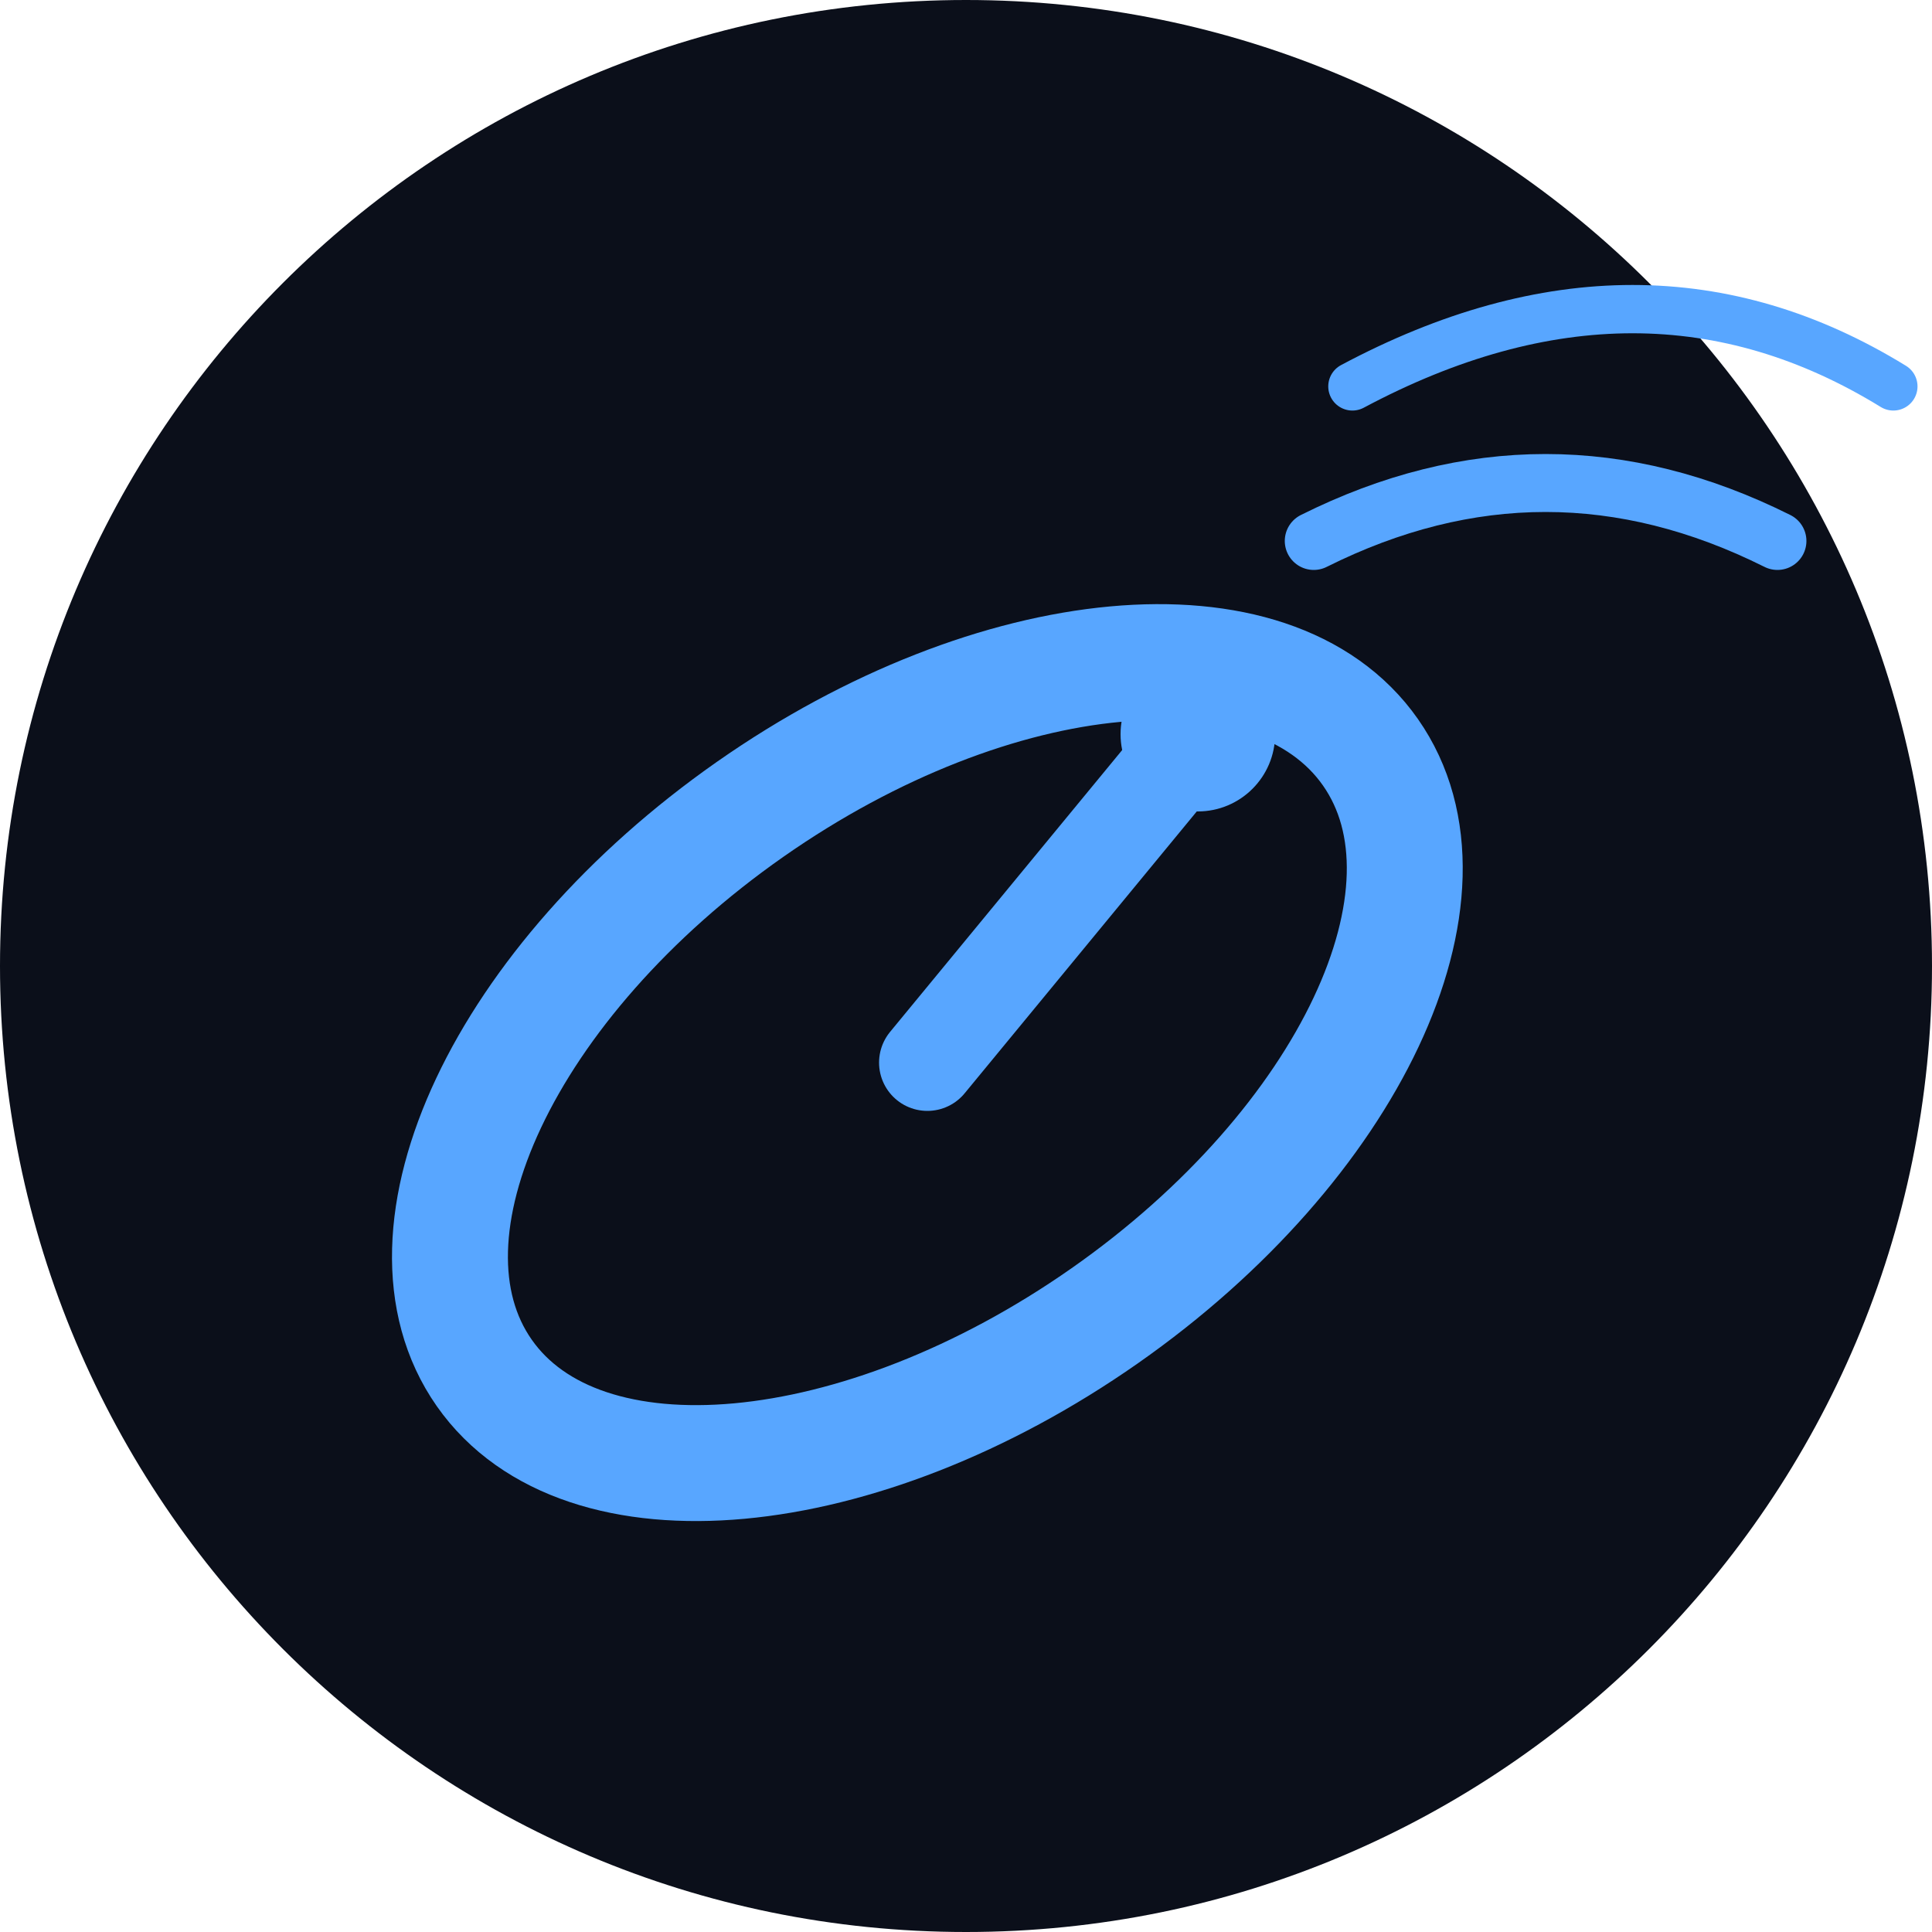
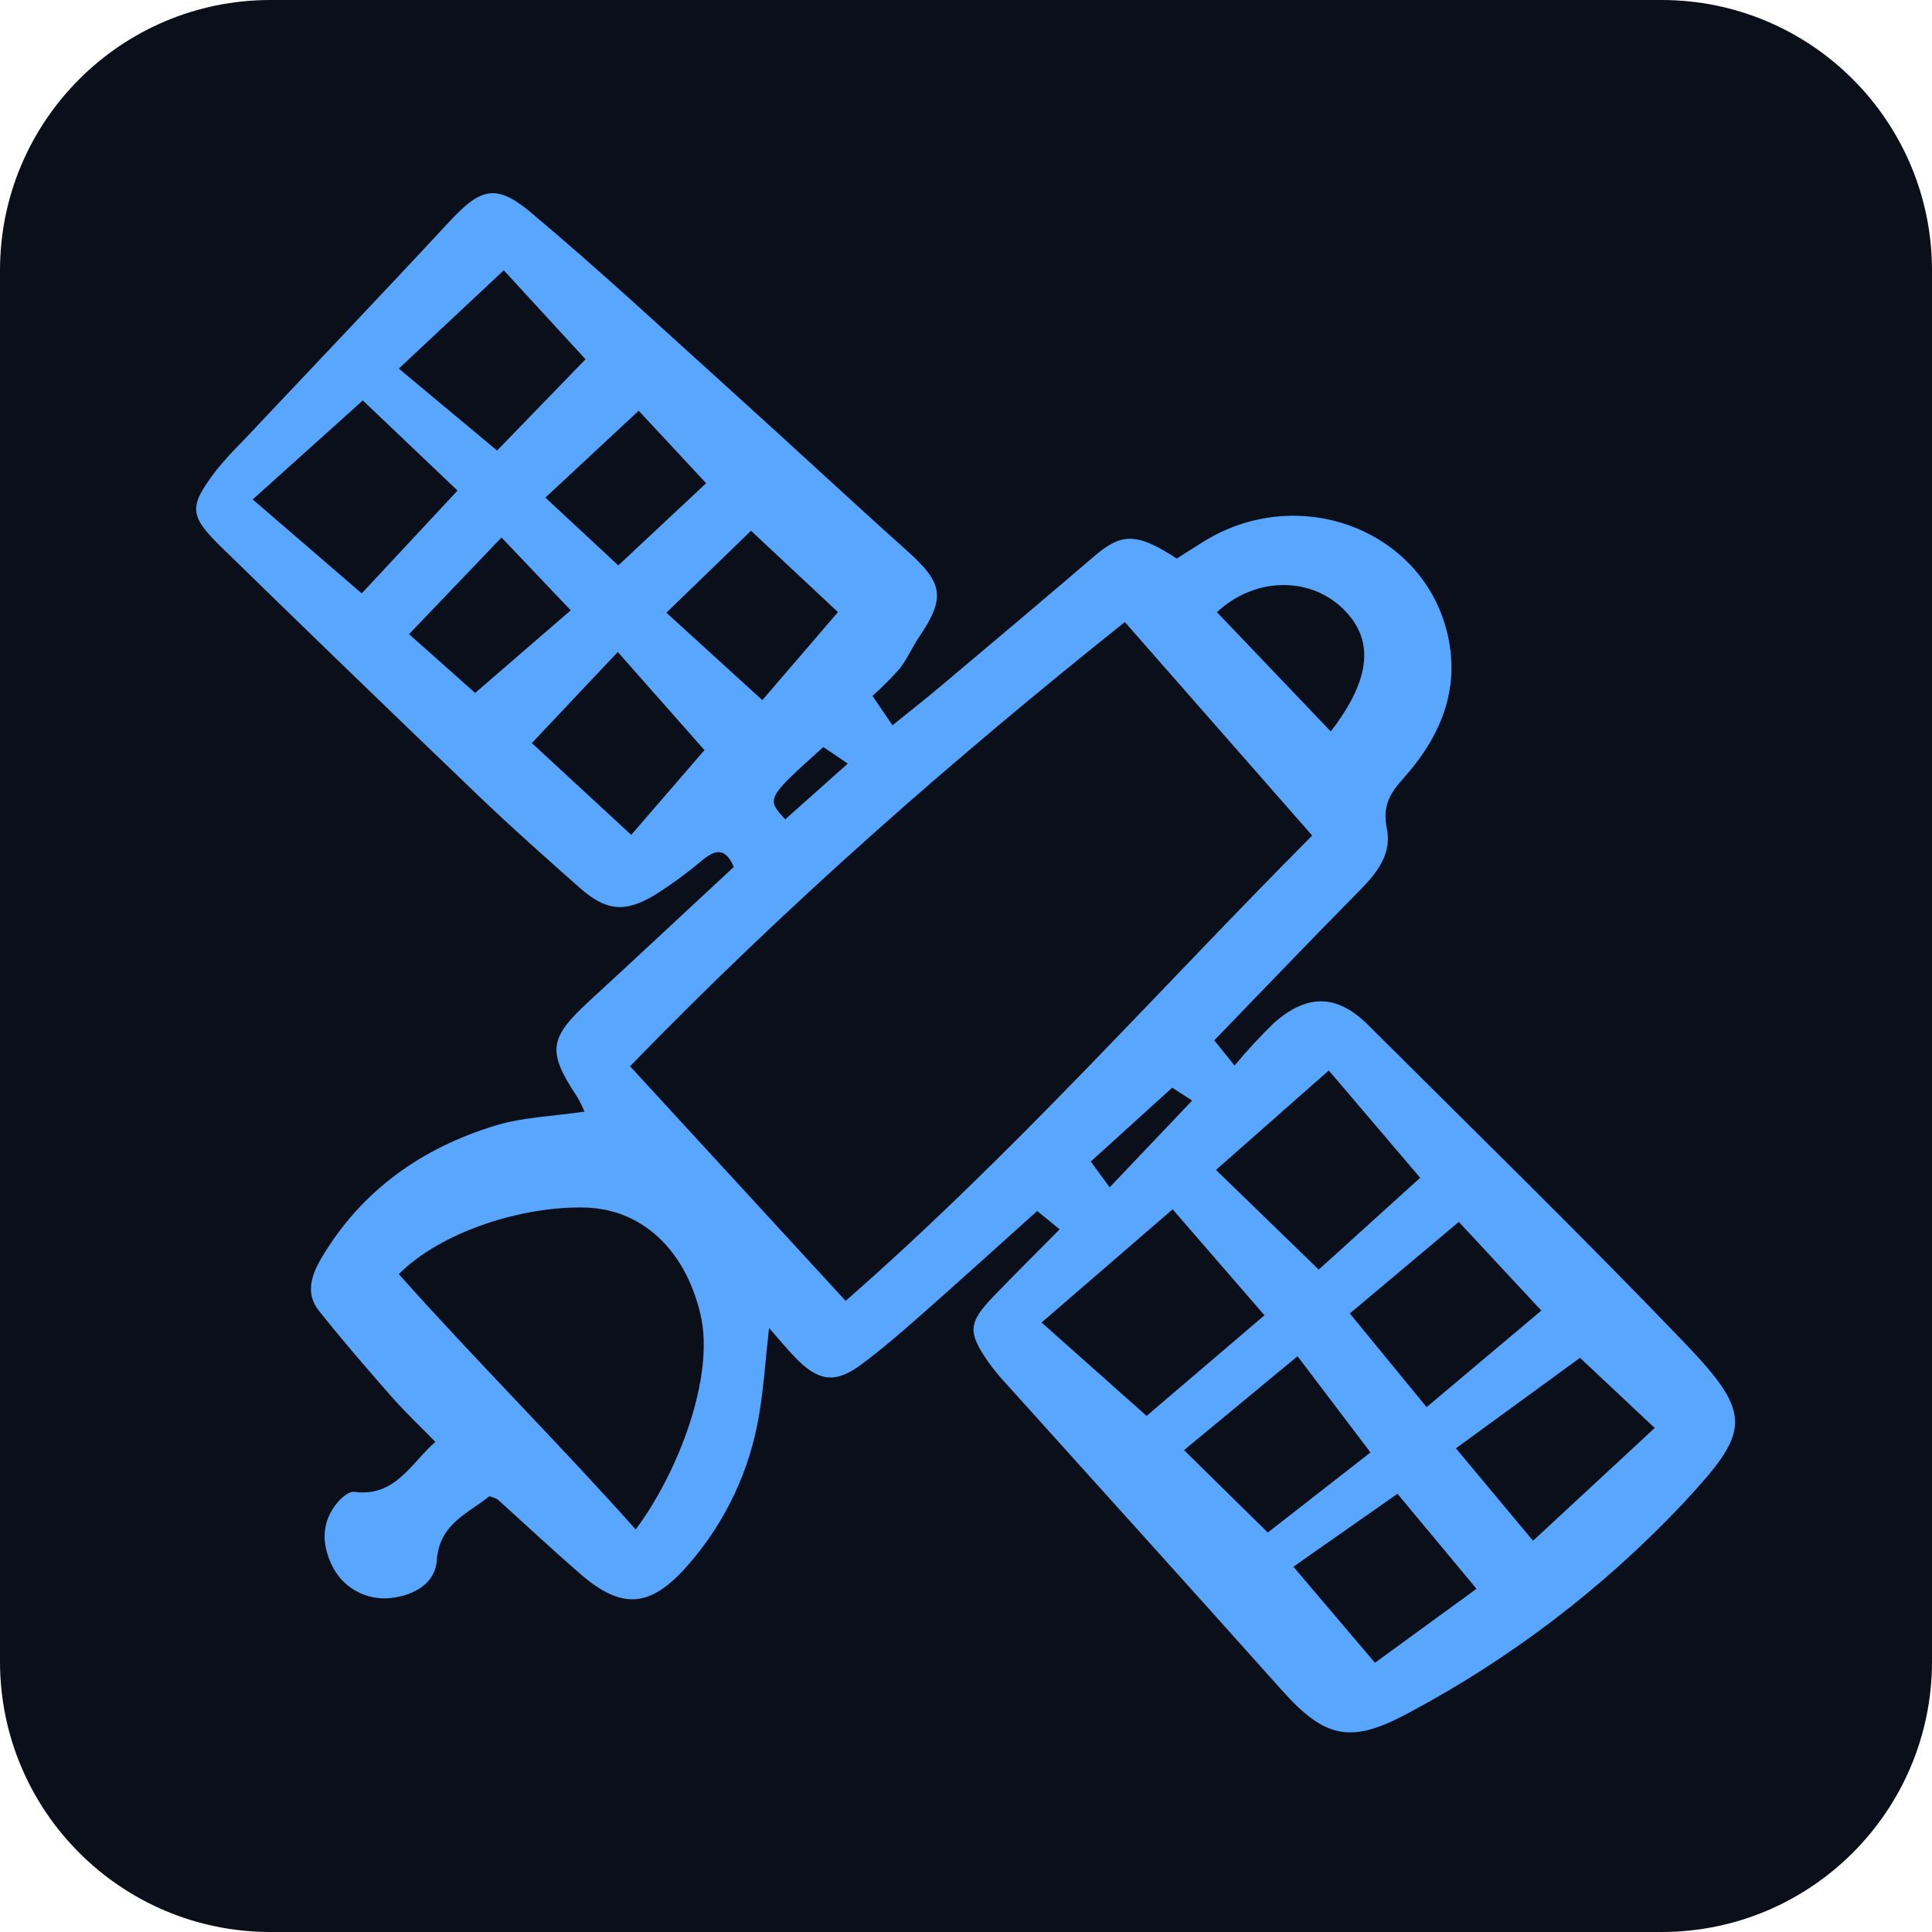
<svg xmlns="http://www.w3.org/2000/svg" viewBox="0 0 100 100">
-   <circle cx="50" cy="50" r="50" fill="#0b0f1a" />
-   <ellipse cx="48" cy="55" rx="28" ry="16" fill="none" stroke="#58a6ff" stroke-width="6" transform="rotate(-35 48 55)" />
-   <line x1="48" y1="55" x2="62" y2="38" stroke="#58a6ff" stroke-width="5" stroke-linecap="round" />
-   <circle cx="62" cy="38" r="4" fill="#58a6ff" />
-   <path d="M68 28 Q80 22 92 28" fill="none" stroke="#58a6ff" stroke-width="3" stroke-linecap="round" />
-   <path d="M70 20 Q85 12 98 20" fill="none" stroke="#58a6ff" stroke-width="2.5" stroke-linecap="round" />
+   <rect width="100" height="100" rx="14" fill="#0b0f1a" />
+   <g transform="translate(10,10) scale(0.526)">
+     <path d="M85.263 101.955L83.05 100.156C79.208 103.601 75.425 107.033 71.595 110.412C69.714 112.071 67.807 113.713 65.802 115.215C63.199 117.165 61.559 116.959 59.251 114.585C58.43 113.741 57.685 112.822 56.664 111.663C56.318 114.759 56.139 117.521 55.68 120.234C54.783 125.656 52.4 130.723 48.795 134.871C45.053 139.214 42.243 139.489 38.002 135.793C35.283 133.425 32.649 130.96 29.967 128.549C29.706 128.403 29.427 128.293 29.137 128.221C27.055 129.936 24.222 130.887 23.965 134.563C23.809 136.787 21.758 137.963 19.497 138.23C18.294 138.377 17.075 138.137 16.017 137.546C14.958 136.954 14.116 136.041 13.611 134.939C12.606 132.788 12.637 130.683 14.225 128.805C14.627 128.332 15.345 127.722 15.834 127.788C19.875 128.338 21.396 125.004 23.829 122.872C22.334 121.339 20.843 119.935 19.497 118.404C17.061 115.631 14.646 112.836 12.352 109.947C10.99 108.23 11.669 106.377 12.649 104.731C16.587 98.12 22.483 93.96 29.714 91.753C32.475 90.91 35.469 90.826 38.508 90.375C38.298 89.867 38.052 89.375 37.772 88.901C34.807 84.428 34.992 83.153 39.019 79.45C43.757 75.095 48.455 70.698 53.196 66.298C52.372 64.383 51.404 64.578 50.134 65.604C48.634 66.875 47.046 68.037 45.381 69.083C42.433 70.836 40.602 70.623 38.018 68.337C34.67 65.378 31.328 62.41 28.102 59.32C19.657 51.232 11.251 43.104 2.882 34.937C-0.452 31.692 -0.487 30.894 2.305 27.22C3.136 26.208 4.019 25.24 4.951 24.32C11.688 17.166 18.472 10.059 25.151 2.858C28.22 -0.452 29.74 -1.026 33.195 1.87C40.053 7.618 46.608 13.727 53.254 19.723C58.93 24.845 64.52 30.063 70.218 35.161C73.817 38.382 74.066 39.78 71.391 43.73C70.72 44.72 70.248 45.855 69.515 46.789C68.678 47.736 67.785 48.631 66.839 49.47L68.812 52.358C70.414 51.063 71.926 49.882 73.393 48.648C78.485 44.361 83.582 40.08 88.634 35.747C91.358 33.411 92.808 33.367 96.79 35.953C97.663 35.401 98.64 34.755 99.643 34.151C109.016 28.516 121.122 33.217 123.454 43.493C124.694 48.962 122.651 53.607 119.062 57.605C117.735 59.081 117.017 60.327 117.452 62.484C118.062 65.503 115.892 67.492 113.938 69.473C109.491 73.983 105.115 78.564 100.472 83.362L102.473 85.842C103.705 84.358 105.016 82.942 106.401 81.6C109.686 78.743 112.587 78.834 115.625 81.862C126.073 92.281 136.643 102.583 146.852 113.235C153.659 120.336 153.11 121.913 146.614 128.922C138.8 137.212 129.686 144.172 119.631 149.526C113.889 152.641 111.367 152.069 107.072 147.254C98.052 137.147 88.952 127.105 79.891 117.035C79.295 116.392 78.742 115.713 78.233 115C76.185 112.042 76.26 111.138 78.814 108.49C80.855 106.376 82.941 104.305 85.263 101.955ZM64.199 108.997C80.744 94.531 94.958 78.426 110.113 63.209L91.677 42.199C74.7 55.746 58.432 69.993 42.985 85.911L64.199 108.997ZM43.543 131.492C47.719 125.895 51.356 116.462 49.921 110.342C48.372 103.741 43.972 99.972 38.608 99.816C32.447 99.638 24.399 102.174 20.231 106.367C27.507 114.546 36.293 123.341 43.543 131.492ZM96.378 99.988C92.066 103.713 87.891 107.318 83.481 111.128L93.817 120.316L105.417 110.415L96.378 99.988ZM120.737 96.885L111.745 86.325L100.644 96.112L110.756 105.923L120.737 96.885ZM16.691 20.394L5.854 30.136L16.584 39.379L26.011 29.263L16.691 20.394ZM30.56 7.586L20.232 17.26L29.903 25.325L38.608 16.341L30.56 7.586ZM143.816 121.506L136.465 114.602L124.254 123.508L131.843 132.606L143.816 121.506ZM124.54 101.225L113.813 110.237L121.37 119.455C125.177 116.252 128.805 113.198 132.659 109.954L124.54 101.225ZM41.779 45.145L33.322 54.11L43.102 63.142L50.309 54.803L41.779 45.145ZM115.848 123.914L108.67 114.446C104.704 117.728 101.114 120.694 97.499 123.685L105.742 131.795L115.848 123.914ZM116.287 144.611L126.281 137.33L118.501 127.98C114.903 130.503 111.584 132.829 108.262 135.158L116.287 144.611ZM54.889 33.216L46.562 41.282L56.006 49.885L63.447 41.221L54.889 33.216ZM21.24 43.39L27.743 49.178L37.15 41.045C34.817 38.592 32.59 36.249 30.338 33.88L21.24 43.39ZM43.837 21.406L34.653 29.954L41.83 36.627L50.474 28.541L43.837 21.406ZM111.938 52.965C116.007 47.694 116.256 43.754 112.972 40.73C109.688 37.706 104.4 37.813 100.737 41.228L111.938 52.965ZM96.335 88.019L88.323 95.286L90.183 97.826L98.3 89.286L96.335 88.019ZM62.004 54.501C56.382 59.562 56.382 59.562 58.257 61.617L64.414 56.129L62.004 54.501Z" fill="#58a6ff" />
+   </g>
</svg>
